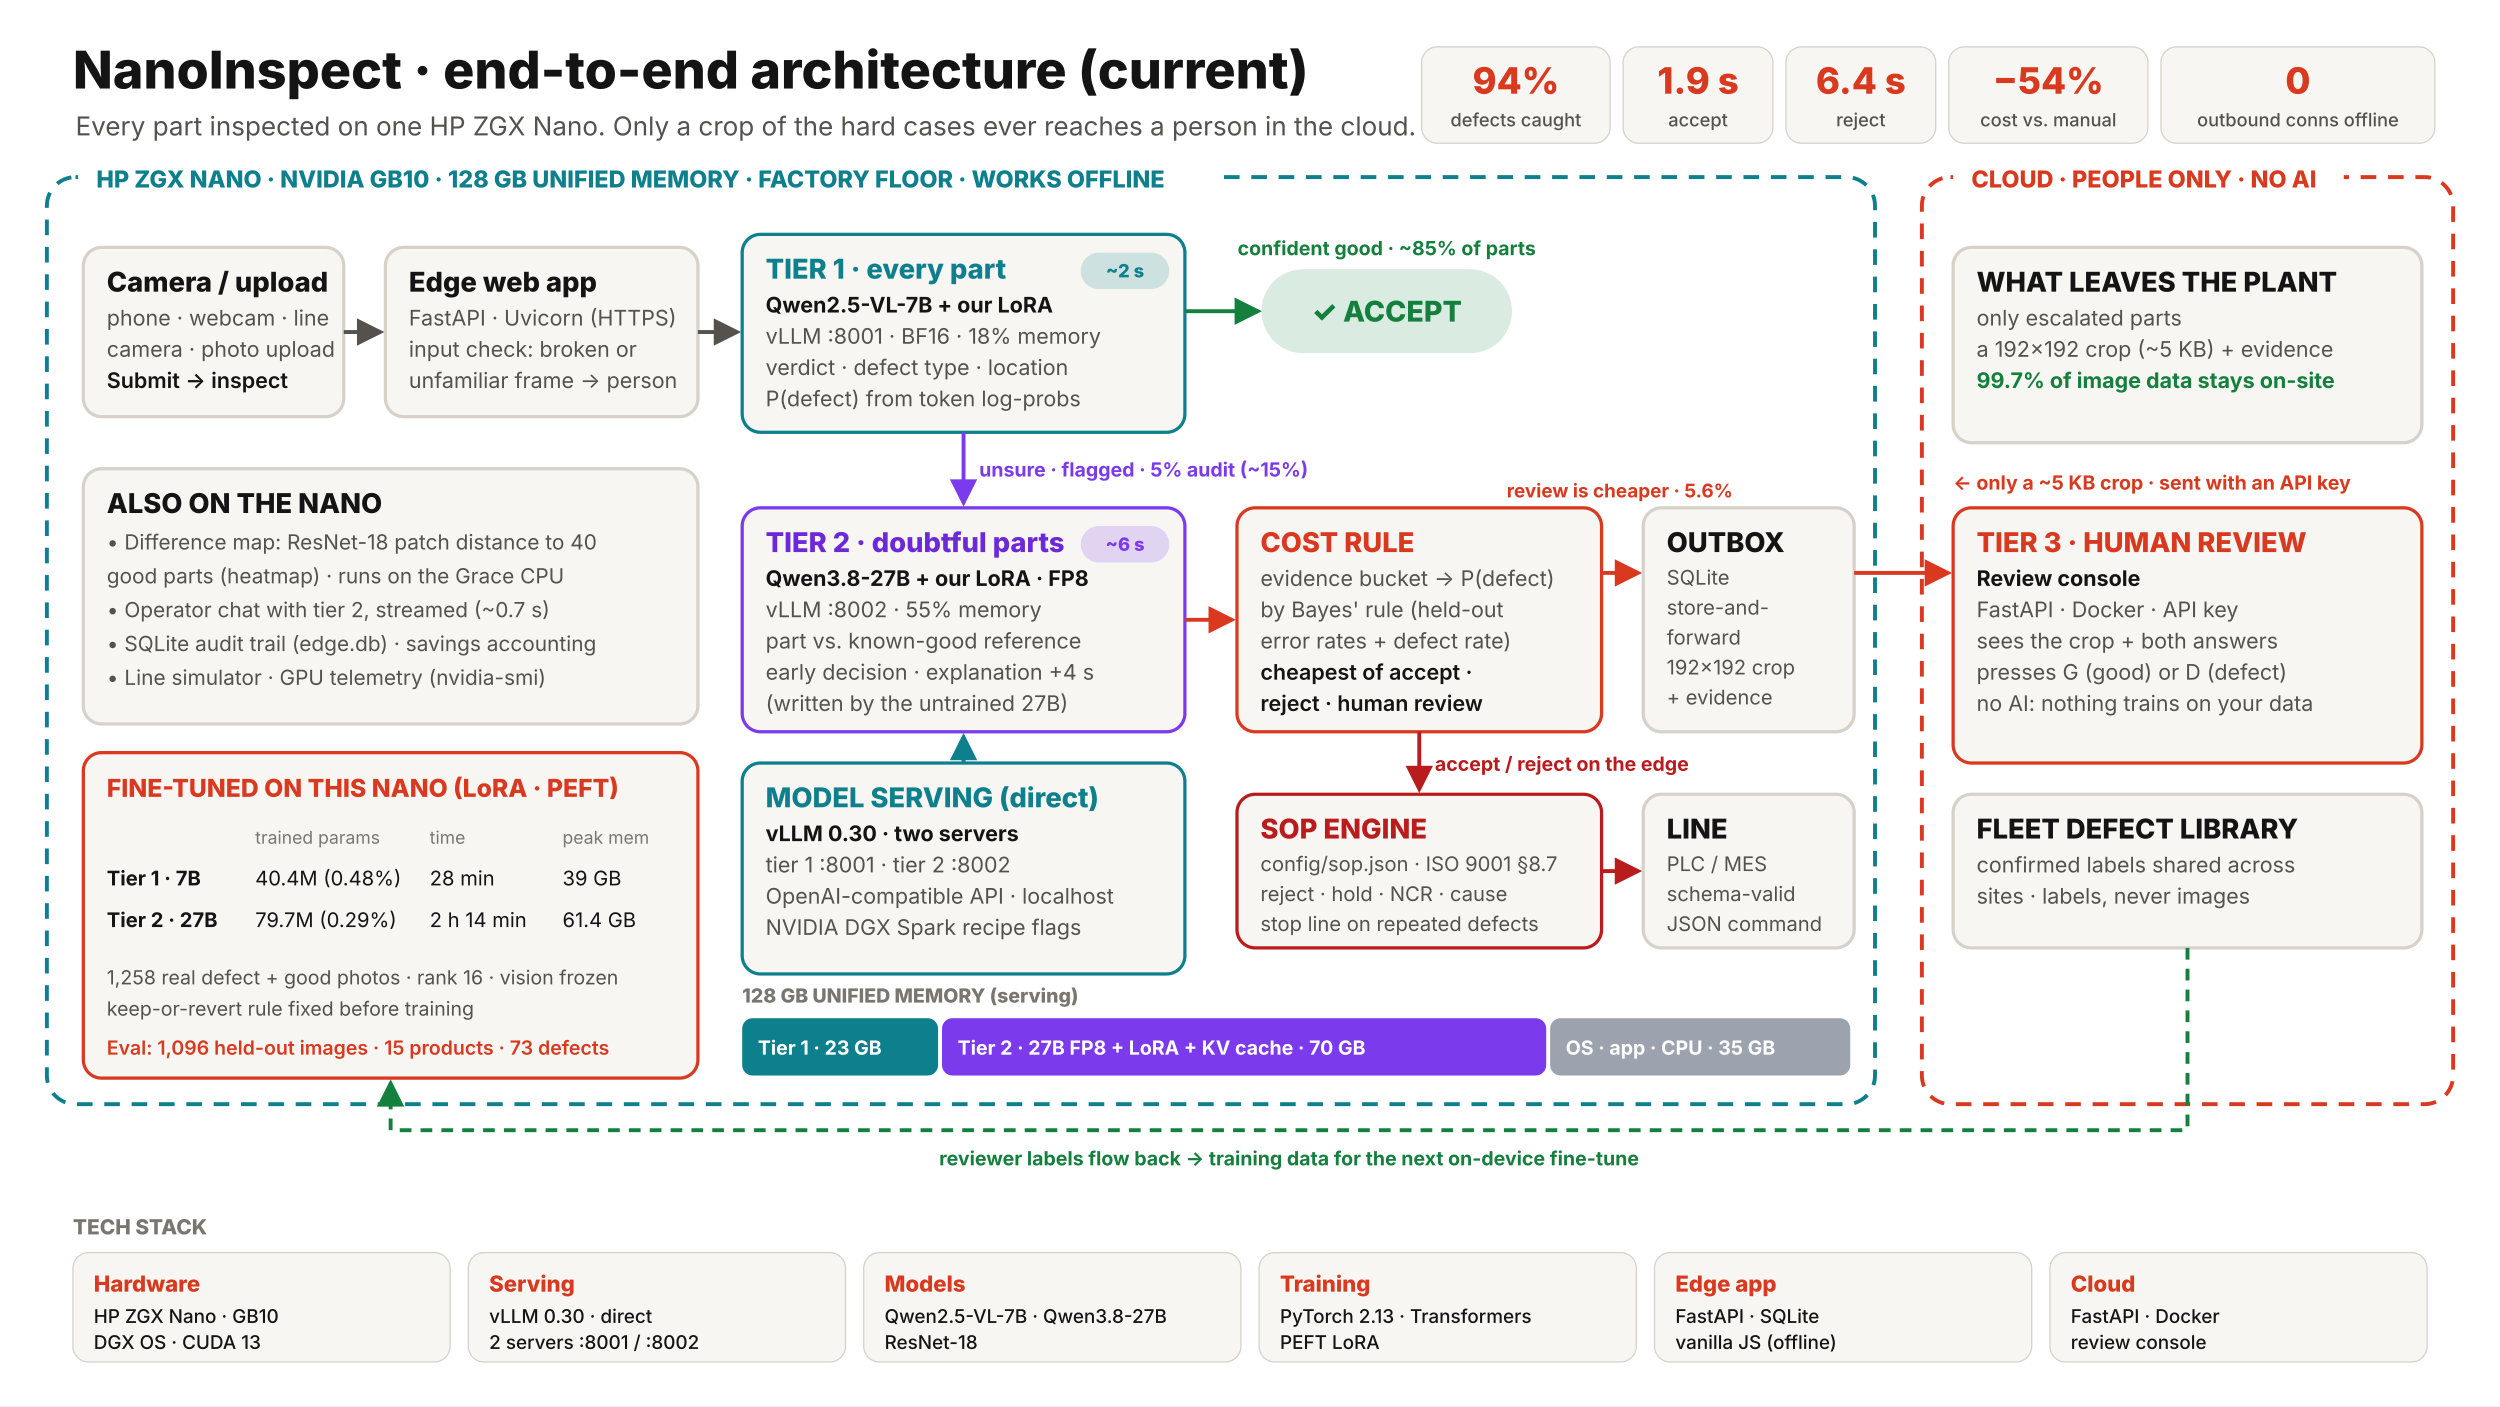
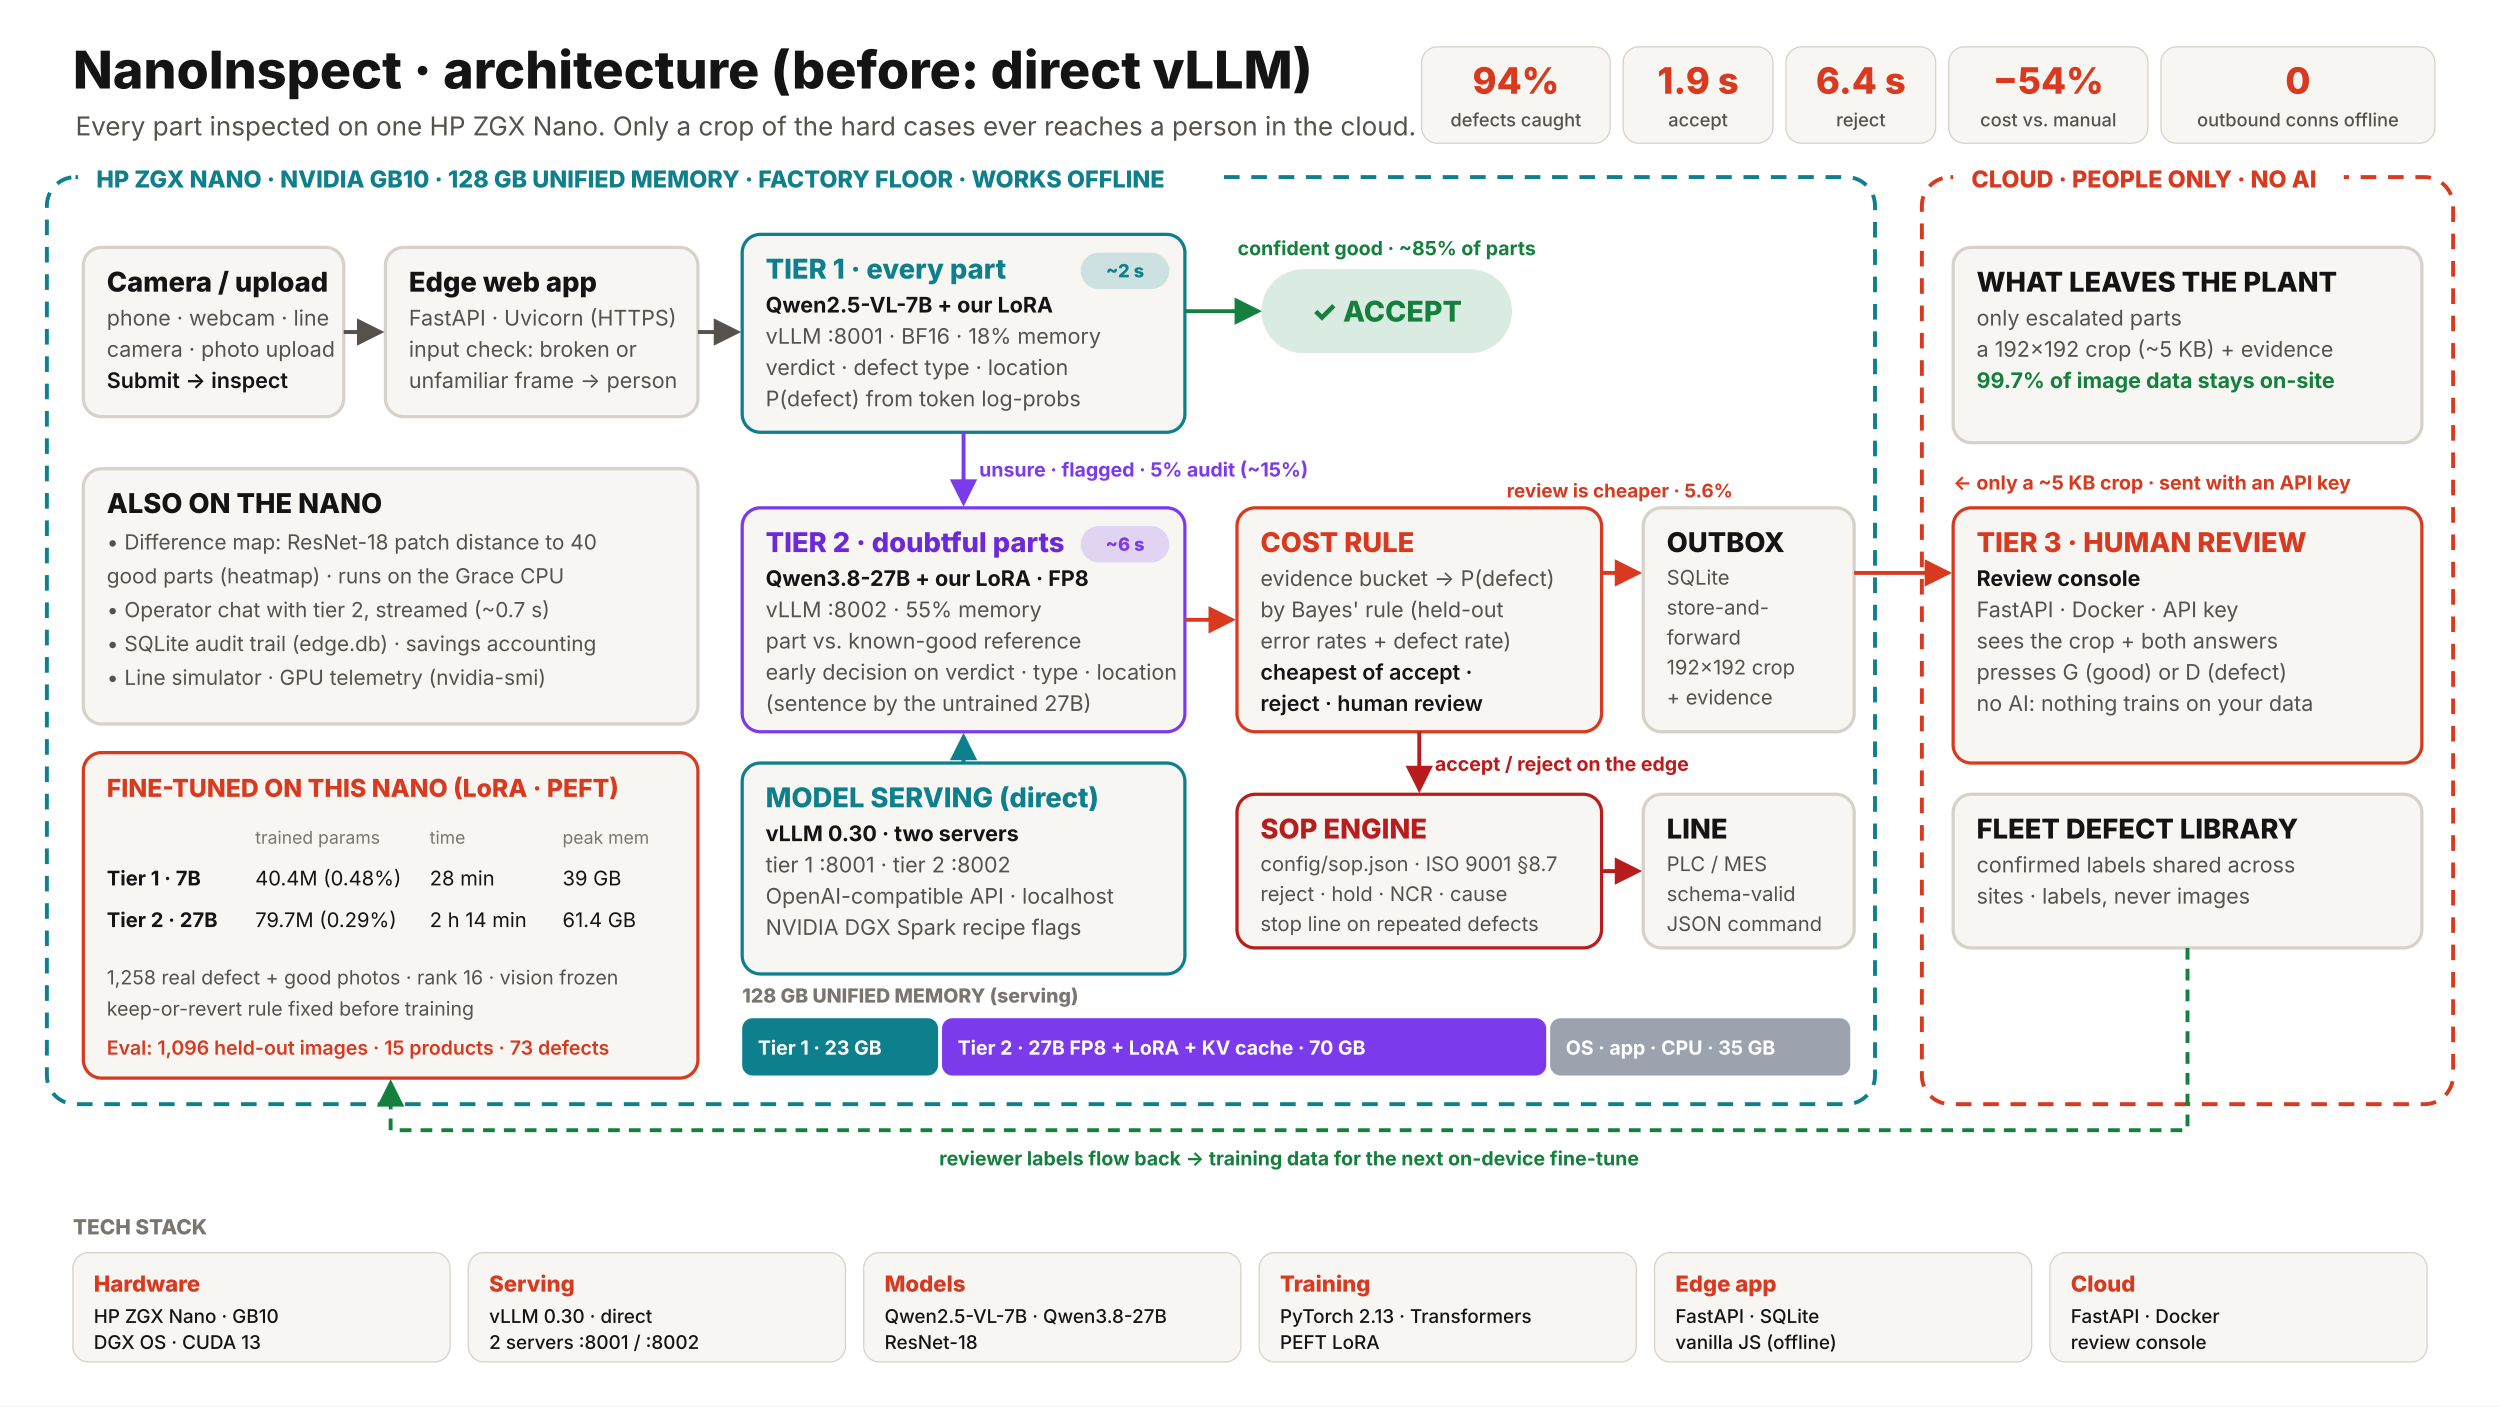
<svg xmlns="http://www.w3.org/2000/svg" viewBox="0 0 1920 1080" width="1920" height="1080">
  <defs>
+     <marker id="m55524d" viewBox="0 0 10 10" refX="8.5" refY="5" markerWidth="7" markerHeight="7" orient="auto-start-reverse">
+       <path d="M0,0 L10,5 L0,10 z" fill="#55524d" />
+     </marker>
+     <marker id="m141414" viewBox="0 0 10 10" refX="8.5" refY="5" markerWidth="7" markerHeight="7" orient="auto-start-reverse">
+       <path d="M0,0 L10,5 L0,10 z" fill="#141414" />
+     </marker>
+     <marker id="mb91c1c" viewBox="0 0 10 10" refX="8.5" refY="5" markerWidth="7" markerHeight="7" orient="auto-start-reverse">
+       <path d="M0,0 L10,5 L0,10 z" fill="#b91c1c" />
+     </marker>
+     <marker id="m7c3aed" viewBox="0 0 10 10" refX="8.5" refY="5" markerWidth="7" markerHeight="7" orient="auto-start-reverse">
+       <path d="M0,0 L10,5 L0,10 z" fill="#7c3aed" />
+     </marker>
    <marker id="m15803d" viewBox="0 0 10 10" refX="8.5" refY="5" markerWidth="7" markerHeight="7" orient="auto-start-reverse">
      <path d="M0,0 L10,5 L0,10 z" fill="#15803d" />
    </marker>
+     <marker id="m0e7f8c" viewBox="0 0 10 10" refX="8.5" refY="5" markerWidth="7" markerHeight="7" orient="auto-start-reverse">
+       <path d="M0,0 L10,5 L0,10 z" fill="#0e7f8c" />
+     </marker>
+     <marker id="md9391f" viewBox="0 0 10 10" refX="8.5" refY="5" markerWidth="7" markerHeight="7" orient="auto-start-reverse">
+       <path d="M0,0 L10,5 L0,10 z" fill="#d9391f" />
+     </marker>
    <marker id="m0096d6" viewBox="0 0 10 10" refX="8.5" refY="5" markerWidth="7" markerHeight="7" orient="auto-start-reverse">
      <path d="M0,0 L10,5 L0,10 z" fill="#0096d6" />
    </marker>
-     <marker id="m7c3aed" viewBox="0 0 10 10" refX="8.5" refY="5" markerWidth="7" markerHeight="7" orient="auto-start-reverse">
-       <path d="M0,0 L10,5 L0,10 z" fill="#7c3aed" />
-     </marker>
-     <marker id="mb91c1c" viewBox="0 0 10 10" refX="8.5" refY="5" markerWidth="7" markerHeight="7" orient="auto-start-reverse">
-       <path d="M0,0 L10,5 L0,10 z" fill="#b91c1c" />
-     </marker>
-     <marker id="md9391f" viewBox="0 0 10 10" refX="8.5" refY="5" markerWidth="7" markerHeight="7" orient="auto-start-reverse">
-       <path d="M0,0 L10,5 L0,10 z" fill="#d9391f" />
-     </marker>
-     <marker id="m55524d" viewBox="0 0 10 10" refX="8.5" refY="5" markerWidth="7" markerHeight="7" orient="auto-start-reverse">
-       <path d="M0,0 L10,5 L0,10 z" fill="#55524d" />
-     </marker>
-     <marker id="m141414" viewBox="0 0 10 10" refX="8.5" refY="5" markerWidth="7" markerHeight="7" orient="auto-start-reverse">
-       <path d="M0,0 L10,5 L0,10 z" fill="#141414" />
-     </marker>
-     <marker id="m0e7f8c" viewBox="0 0 10 10" refX="8.5" refY="5" markerWidth="7" markerHeight="7" orient="auto-start-reverse">
-       <path d="M0,0 L10,5 L0,10 z" fill="#0e7f8c" />
-     </marker>
  </defs>
  <rect width="1920" height="1080" fill="#ffffff" />
-   <text x="56" y="68" font-size="40" font-weight="800" fill="#141414" text-anchor="start" font-family="Inter,Segoe UI,Helvetica,Arial,sans-serif">NanoInspect · end-to-end architecture (current)</text>
+   <text x="56" y="68" font-size="40" font-weight="800" fill="#141414" text-anchor="start" font-family="Inter,Segoe UI,Helvetica,Arial,sans-serif">NanoInspect · architecture (before: direct vLLM)</text>
  <text x="58" y="104" font-size="20" font-weight="400" fill="#55524d" text-anchor="start" font-family="Inter,Segoe UI,Helvetica,Arial,sans-serif">Every part inspected on one HP ZGX Nano. Only a crop of the hard cases ever reaches a person in the cloud.</text>
  <rect x="1659.6" y="36" width="210.4" height="74" rx="12" fill="#f7f6f3" stroke="#d6d2ca" />
  <text x="1764.8" y="72" font-size="28" font-weight="800" fill="#d9391f" text-anchor="middle" font-family="Inter,Segoe UI,Helvetica,Arial,sans-serif">0</text>
  <text x="1764.8" y="97" font-size="14" font-weight="500" fill="#55524d" text-anchor="middle" font-family="Inter,Segoe UI,Helvetica,Arial,sans-serif">outbound conns offline</text>
  <rect x="1496.6" y="36" width="153.0" height="74" rx="12" fill="#f7f6f3" stroke="#d6d2ca" />
  <text x="1573.1" y="72" font-size="28" font-weight="800" fill="#d9391f" text-anchor="middle" font-family="Inter,Segoe UI,Helvetica,Arial,sans-serif">−54%</text>
  <text x="1573.1" y="97" font-size="14" font-weight="500" fill="#55524d" text-anchor="middle" font-family="Inter,Segoe UI,Helvetica,Arial,sans-serif">cost vs. manual</text>
  <rect x="1371.6" y="36" width="115" height="74" rx="12" fill="#f7f6f3" stroke="#d6d2ca" />
  <text x="1429.1" y="72" font-size="28" font-weight="800" fill="#d9391f" text-anchor="middle" font-family="Inter,Segoe UI,Helvetica,Arial,sans-serif">6.4 s</text>
  <text x="1429.1" y="97" font-size="14" font-weight="500" fill="#55524d" text-anchor="middle" font-family="Inter,Segoe UI,Helvetica,Arial,sans-serif">reject</text>
  <rect x="1246.6" y="36" width="115" height="74" rx="12" fill="#f7f6f3" stroke="#d6d2ca" />
  <text x="1304.1" y="72" font-size="28" font-weight="800" fill="#d9391f" text-anchor="middle" font-family="Inter,Segoe UI,Helvetica,Arial,sans-serif">1.9 s</text>
  <text x="1304.1" y="97" font-size="14" font-weight="500" fill="#55524d" text-anchor="middle" font-family="Inter,Segoe UI,Helvetica,Arial,sans-serif">accept</text>
  <rect x="1091.8" y="36" width="144.8" height="74" rx="12" fill="#f7f6f3" stroke="#d6d2ca" />
  <text x="1164.2" y="72" font-size="28" font-weight="800" fill="#d9391f" text-anchor="middle" font-family="Inter,Segoe UI,Helvetica,Arial,sans-serif">94%</text>
  <text x="1164.2" y="97" font-size="14" font-weight="500" fill="#55524d" text-anchor="middle" font-family="Inter,Segoe UI,Helvetica,Arial,sans-serif">defects caught</text>
  <rect x="36" y="136" width="1404" height="712" rx="22" fill="none" stroke="#0e7f8c" stroke-width="3" stroke-dasharray="12 9" />
  <rect x="60" y="122" width="880" height="30" fill="#ffffff" />
  <text x="74" y="144" font-size="18" font-weight="800" fill="#0e7f8c" text-anchor="start" font-family="Inter,Segoe UI,Helvetica,Arial,sans-serif">HP ZGX NANO · NVIDIA GB10 · 128 GB UNIFIED MEMORY · FACTORY FLOOR · WORKS OFFLINE</text>
  <rect x="1476" y="136" width="408" height="712" rx="22" fill="none" stroke="#d9391f" stroke-width="3" stroke-dasharray="12 9" />
  <rect x="1500" y="122" width="300" height="30" fill="#ffffff" />
  <text x="1514" y="144" font-size="18" font-weight="800" fill="#d9391f" text-anchor="start" font-family="Inter,Segoe UI,Helvetica,Arial,sans-serif">CLOUD · PEOPLE ONLY · NO AI</text>
  <rect x="64" y="190" width="200" height="130" rx="14" fill="#f7f6f3" stroke="#d6d2ca" stroke-width="2.5" />
  <text x="82" y="224" font-size="21" font-weight="800" fill="#141414" text-anchor="start" font-family="Inter,Segoe UI,Helvetica,Arial,sans-serif">Camera / upload</text>
  <text x="82" y="250" font-size="16.5" font-weight="400" fill="#55524d" text-anchor="start" font-family="Inter,Segoe UI,Helvetica,Arial,sans-serif">phone · webcam · line</text>
  <text x="82" y="274" font-size="16.5" font-weight="400" fill="#55524d" text-anchor="start" font-family="Inter,Segoe UI,Helvetica,Arial,sans-serif">camera · photo upload</text>
  <text x="82" y="298" font-size="16.5" font-weight="600" fill="#141414" text-anchor="start" font-family="Inter,Segoe UI,Helvetica,Arial,sans-serif">Submit → inspect</text>
  <rect x="296" y="190" width="240" height="130" rx="14" fill="#f7f6f3" stroke="#d6d2ca" stroke-width="2.5" />
  <text x="314" y="224" font-size="21" font-weight="800" fill="#141414" text-anchor="start" font-family="Inter,Segoe UI,Helvetica,Arial,sans-serif">Edge web app</text>
  <text x="314" y="250" font-size="16.5" font-weight="400" fill="#55524d" text-anchor="start" font-family="Inter,Segoe UI,Helvetica,Arial,sans-serif">FastAPI · Uvicorn (HTTPS)</text>
  <text x="314" y="274" font-size="16.5" font-weight="400" fill="#55524d" text-anchor="start" font-family="Inter,Segoe UI,Helvetica,Arial,sans-serif">input check: broken or</text>
  <text x="314" y="298" font-size="16.5" font-weight="400" fill="#55524d" text-anchor="start" font-family="Inter,Segoe UI,Helvetica,Arial,sans-serif">unfamiliar frame → person</text>
  <rect x="570" y="180" width="340" height="152" rx="14" fill="#f7f6f3" stroke="#0e7f8c" stroke-width="2.5" />
  <text x="588" y="214" font-size="21" font-weight="800" fill="#0e7f8c" text-anchor="start" font-family="Inter,Segoe UI,Helvetica,Arial,sans-serif">TIER 1 · every part</text>
  <text x="588" y="240" font-size="16.5" font-weight="700" fill="#141414" text-anchor="start" font-family="Inter,Segoe UI,Helvetica,Arial,sans-serif">Qwen2.5-VL-7B + our LoRA</text>
  <text x="588" y="264" font-size="16.5" font-weight="400" fill="#55524d" text-anchor="start" font-family="Inter,Segoe UI,Helvetica,Arial,sans-serif">vLLM :8001 · BF16 · 18% memory</text>
  <text x="588" y="288" font-size="16.5" font-weight="400" fill="#55524d" text-anchor="start" font-family="Inter,Segoe UI,Helvetica,Arial,sans-serif">verdict · defect type · location</text>
  <text x="588" y="312" font-size="16.5" font-weight="400" fill="#55524d" text-anchor="start" font-family="Inter,Segoe UI,Helvetica,Arial,sans-serif">P(defect) from token log-probs</text>
  <rect x="830" y="194" width="68" height="28" rx="14" fill="#0e7f8c" opacity="0.18" />
  <text x="864.0" y="213" font-size="14" font-weight="800" fill="#0e7f8c" text-anchor="middle" font-family="Inter,Segoe UI,Helvetica,Arial,sans-serif">~2 s</text>
  <rect x="970" y="208" width="190" height="62" rx="31" fill="#15803d" opacity="0.16" stroke="#15803d" stroke-width="2.5" />
  <text x="1065" y="247" font-size="22" font-weight="800" fill="#15803d" text-anchor="middle" font-family="Inter,Segoe UI,Helvetica,Arial,sans-serif">✓ ACCEPT</text>
  <path d="M264,255 L292,255" fill="none" stroke="#55524d" stroke-width="3" marker-end="url(#m55524d)" />
  <path d="M536,255 L566,255" fill="none" stroke="#55524d" stroke-width="3" marker-end="url(#m55524d)" />
  <path d="M910,239 L966,239" fill="none" stroke="#15803d" stroke-width="3" marker-end="url(#m15803d)" />
  <text x="1065" y="196" font-size="15" font-weight="700" fill="#15803d" text-anchor="middle" font-family="Inter,Segoe UI,Helvetica,Arial,sans-serif">confident good · ~85% of parts</text>
  <path d="M740,332 L740,386" fill="none" stroke="#7c3aed" stroke-width="3" marker-end="url(#m7c3aed)" />
  <text x="752" y="366" font-size="15" font-weight="700" fill="#7c3aed" text-anchor="start" font-family="Inter,Segoe UI,Helvetica,Arial,sans-serif">unsure · flagged · 5% audit (~15%)</text>
  <rect x="570" y="390" width="340" height="172" rx="14" fill="#f7f6f3" stroke="#7c3aed" stroke-width="2.5" />
  <text x="588" y="424" font-size="21" font-weight="800" fill="#6d28d9" text-anchor="start" font-family="Inter,Segoe UI,Helvetica,Arial,sans-serif">TIER 2 · doubtful parts</text>
  <text x="588" y="450" font-size="16.5" font-weight="700" fill="#141414" text-anchor="start" font-family="Inter,Segoe UI,Helvetica,Arial,sans-serif">Qwen3.8-27B + our LoRA · FP8</text>
  <text x="588" y="474" font-size="16.5" font-weight="400" fill="#55524d" text-anchor="start" font-family="Inter,Segoe UI,Helvetica,Arial,sans-serif">vLLM :8002 · 55% memory</text>
  <text x="588" y="498" font-size="16.5" font-weight="400" fill="#55524d" text-anchor="start" font-family="Inter,Segoe UI,Helvetica,Arial,sans-serif">part vs. known-good reference</text>
-   <text x="588" y="522" font-size="16.5" font-weight="400" fill="#55524d" text-anchor="start" font-family="Inter,Segoe UI,Helvetica,Arial,sans-serif">early decision · explanation +4 s</text>
-   <text x="588" y="546" font-size="16.5" font-weight="400" fill="#55524d" text-anchor="start" font-family="Inter,Segoe UI,Helvetica,Arial,sans-serif">(written by the untrained 27B)</text>
+   <text x="588" y="522" font-size="16.5" font-weight="400" fill="#55524d" text-anchor="start" font-family="Inter,Segoe UI,Helvetica,Arial,sans-serif">early decision on verdict · type · location</text>
+   <text x="588" y="546" font-size="16.5" font-weight="400" fill="#55524d" text-anchor="start" font-family="Inter,Segoe UI,Helvetica,Arial,sans-serif">(sentence by the untrained 27B)</text>
  <rect x="830" y="404" width="68" height="28" rx="14" fill="#7c3aed" opacity="0.18" />
  <text x="864.0" y="423" font-size="14" font-weight="800" fill="#7c3aed" text-anchor="middle" font-family="Inter,Segoe UI,Helvetica,Arial,sans-serif">~6 s</text>
  <rect x="950" y="390" width="280" height="172" rx="14" fill="#f7f6f3" stroke="#d9391f" stroke-width="2.5" />
  <text x="968" y="424" font-size="21" font-weight="800" fill="#d9391f" text-anchor="start" font-family="Inter,Segoe UI,Helvetica,Arial,sans-serif">COST RULE</text>
  <text x="968" y="450" font-size="16.5" font-weight="400" fill="#55524d" text-anchor="start" font-family="Inter,Segoe UI,Helvetica,Arial,sans-serif">evidence bucket → P(defect)</text>
  <text x="968" y="474" font-size="16.5" font-weight="400" fill="#55524d" text-anchor="start" font-family="Inter,Segoe UI,Helvetica,Arial,sans-serif">by Bayes' rule (held-out</text>
  <text x="968" y="498" font-size="16.5" font-weight="400" fill="#55524d" text-anchor="start" font-family="Inter,Segoe UI,Helvetica,Arial,sans-serif">error rates + defect rate)</text>
  <text x="968" y="522" font-size="16.5" font-weight="600" fill="#141414" text-anchor="start" font-family="Inter,Segoe UI,Helvetica,Arial,sans-serif">cheapest of accept ·</text>
  <text x="968" y="546" font-size="16.5" font-weight="600" fill="#141414" text-anchor="start" font-family="Inter,Segoe UI,Helvetica,Arial,sans-serif">reject · human review</text>
  <path d="M910,476 L946,476" fill="none" stroke="#d9391f" stroke-width="3" marker-end="url(#md9391f)" />
  <rect x="1262" y="390" width="162" height="172" rx="14" fill="#f7f6f3" stroke="#d6d2ca" stroke-width="2.5" />
  <text x="1280" y="424" font-size="21" font-weight="800" fill="#141414" text-anchor="start" font-family="Inter,Segoe UI,Helvetica,Arial,sans-serif">OUTBOX</text>
  <text x="1280" y="449" font-size="15.5" font-weight="400" fill="#55524d" text-anchor="start" font-family="Inter,Segoe UI,Helvetica,Arial,sans-serif">SQLite</text>
  <text x="1280" y="472" font-size="15.5" font-weight="400" fill="#55524d" text-anchor="start" font-family="Inter,Segoe UI,Helvetica,Arial,sans-serif">store-and-</text>
  <text x="1280" y="495" font-size="15.5" font-weight="400" fill="#55524d" text-anchor="start" font-family="Inter,Segoe UI,Helvetica,Arial,sans-serif">forward</text>
  <text x="1280" y="518" font-size="15.5" font-weight="400" fill="#55524d" text-anchor="start" font-family="Inter,Segoe UI,Helvetica,Arial,sans-serif">192×192 crop</text>
  <text x="1280" y="541" font-size="15.5" font-weight="400" fill="#55524d" text-anchor="start" font-family="Inter,Segoe UI,Helvetica,Arial,sans-serif">+ evidence</text>
  <path d="M1230,440 L1258,440" fill="none" stroke="#d9391f" stroke-width="3" marker-end="url(#md9391f)" />
  <text x="1244" y="382" font-size="14.5" font-weight="700" fill="#d9391f" text-anchor="middle" font-family="Inter,Segoe UI,Helvetica,Arial,sans-serif">review is cheaper · 5.6%</text>
  <path d="M1090,562 L1090,606" fill="none" stroke="#b91c1c" stroke-width="3" marker-end="url(#mb91c1c)" />
  <text x="1102" y="592" font-size="15" font-weight="700" fill="#b91c1c" text-anchor="start" font-family="Inter,Segoe UI,Helvetica,Arial,sans-serif">accept / reject on the edge</text>
  <rect x="950" y="610" width="280" height="118" rx="14" fill="#f7f6f3" stroke="#b91c1c" stroke-width="2.5" />
  <text x="968" y="644" font-size="21" font-weight="800" fill="#b91c1c" text-anchor="start" font-family="Inter,Segoe UI,Helvetica,Arial,sans-serif">SOP ENGINE</text>
  <text x="968" y="669" font-size="15.5" font-weight="400" fill="#55524d" text-anchor="start" font-family="Inter,Segoe UI,Helvetica,Arial,sans-serif">config/sop.json · ISO 9001 §8.7</text>
  <text x="968" y="692" font-size="15.5" font-weight="400" fill="#55524d" text-anchor="start" font-family="Inter,Segoe UI,Helvetica,Arial,sans-serif">reject · hold · NCR · cause</text>
  <text x="968" y="715" font-size="15.5" font-weight="400" fill="#55524d" text-anchor="start" font-family="Inter,Segoe UI,Helvetica,Arial,sans-serif">stop line on repeated defects</text>
  <rect x="1262" y="610" width="162" height="118" rx="14" fill="#f7f6f3" stroke="#d6d2ca" stroke-width="2.5" />
  <text x="1280" y="644" font-size="21" font-weight="800" fill="#141414" text-anchor="start" font-family="Inter,Segoe UI,Helvetica,Arial,sans-serif">LINE</text>
  <text x="1280" y="669" font-size="15.5" font-weight="400" fill="#55524d" text-anchor="start" font-family="Inter,Segoe UI,Helvetica,Arial,sans-serif">PLC / MES</text>
  <text x="1280" y="692" font-size="15.5" font-weight="400" fill="#55524d" text-anchor="start" font-family="Inter,Segoe UI,Helvetica,Arial,sans-serif">schema-valid</text>
  <text x="1280" y="715" font-size="15.5" font-weight="400" fill="#55524d" text-anchor="start" font-family="Inter,Segoe UI,Helvetica,Arial,sans-serif">JSON command</text>
  <path d="M1230,669 L1258,669" fill="none" stroke="#b91c1c" stroke-width="3" marker-end="url(#mb91c1c)" />
  <rect x="570" y="586" width="340" height="162" rx="14" fill="#f7f6f3" stroke="#0e7f8c" stroke-width="2.5" />
  <text x="588" y="620" font-size="21" font-weight="800" fill="#0e7f8c" text-anchor="start" font-family="Inter,Segoe UI,Helvetica,Arial,sans-serif">MODEL SERVING (direct)</text>
  <text x="588" y="646" font-size="16.5" font-weight="700" fill="#141414" text-anchor="start" font-family="Inter,Segoe UI,Helvetica,Arial,sans-serif">vLLM 0.30 · two servers</text>
  <text x="588" y="670" font-size="16.5" font-weight="400" fill="#55524d" text-anchor="start" font-family="Inter,Segoe UI,Helvetica,Arial,sans-serif">tier 1 :8001 · tier 2 :8002</text>
  <text x="588" y="694" font-size="16.5" font-weight="400" fill="#55524d" text-anchor="start" font-family="Inter,Segoe UI,Helvetica,Arial,sans-serif">OpenAI-compatible API · localhost</text>
  <text x="588" y="718" font-size="16.5" font-weight="400" fill="#55524d" text-anchor="start" font-family="Inter,Segoe UI,Helvetica,Arial,sans-serif">NVIDIA DGX Spark recipe flags</text>
  <path d="M740,586 L740,566" fill="none" stroke="#0e7f8c" stroke-width="3" marker-end="url(#m0e7f8c)" />
  <rect x="64" y="360" width="472" height="196" rx="14" fill="#f7f6f3" stroke="#d6d2ca" stroke-width="2.5" />
  <text x="82" y="394" font-size="21" font-weight="800" fill="#141414" text-anchor="start" font-family="Inter,Segoe UI,Helvetica,Arial,sans-serif">ALSO ON THE NANO</text>
  <text x="82" y="422" font-size="16" font-weight="400" fill="#55524d" text-anchor="start" font-family="Inter,Segoe UI,Helvetica,Arial,sans-serif">• Difference map: ResNet-18 patch distance to 40</text>
  <text x="82" y="448" font-size="16" font-weight="400" fill="#55524d" text-anchor="start" font-family="Inter,Segoe UI,Helvetica,Arial,sans-serif">   good parts (heatmap) · runs on the Grace CPU</text>
  <text x="82" y="474" font-size="16" font-weight="400" fill="#55524d" text-anchor="start" font-family="Inter,Segoe UI,Helvetica,Arial,sans-serif">• Operator chat with tier 2, streamed (~0.7 s)</text>
  <text x="82" y="500" font-size="16" font-weight="400" fill="#55524d" text-anchor="start" font-family="Inter,Segoe UI,Helvetica,Arial,sans-serif">• SQLite audit trail (edge.db) · savings accounting</text>
  <text x="82" y="526" font-size="16" font-weight="400" fill="#55524d" text-anchor="start" font-family="Inter,Segoe UI,Helvetica,Arial,sans-serif">• Line simulator · GPU telemetry (nvidia-smi)</text>
  <rect x="64" y="578" width="472" height="250" rx="14" fill="#f7f6f3" stroke="#d9391f" stroke-width="2.5" />
  <text x="82" y="612" font-size="19" font-weight="800" fill="#d9391f" text-anchor="start" font-family="Inter,Segoe UI,Helvetica,Arial,sans-serif">FINE-TUNED ON THIS NANO (LoRA · PEFT)</text>
  <text x="82" y="648" font-size="13.5" font-weight="400" fill="#7a766f" text-anchor="start" font-family="Inter,Segoe UI,Helvetica,Arial,sans-serif" />
  <text x="196" y="648" font-size="13.5" font-weight="400" fill="#7a766f" text-anchor="start" font-family="Inter,Segoe UI,Helvetica,Arial,sans-serif">trained params</text>
  <text x="330" y="648" font-size="13.5" font-weight="400" fill="#7a766f" text-anchor="start" font-family="Inter,Segoe UI,Helvetica,Arial,sans-serif">time</text>
  <text x="432" y="648" font-size="13.5" font-weight="400" fill="#7a766f" text-anchor="start" font-family="Inter,Segoe UI,Helvetica,Arial,sans-serif">peak mem</text>
  <text x="82" y="680" font-size="15.5" font-weight="700" fill="#141414" text-anchor="start" font-family="Inter,Segoe UI,Helvetica,Arial,sans-serif">Tier 1 · 7B</text>
  <text x="196" y="680" font-size="15.5" font-weight="400" fill="#141414" text-anchor="start" font-family="Inter,Segoe UI,Helvetica,Arial,sans-serif">40.4M (0.48%)</text>
  <text x="330" y="680" font-size="15.5" font-weight="400" fill="#141414" text-anchor="start" font-family="Inter,Segoe UI,Helvetica,Arial,sans-serif">28 min</text>
  <text x="432" y="680" font-size="15.5" font-weight="400" fill="#141414" text-anchor="start" font-family="Inter,Segoe UI,Helvetica,Arial,sans-serif">39 GB</text>
  <text x="82" y="712" font-size="15.5" font-weight="700" fill="#141414" text-anchor="start" font-family="Inter,Segoe UI,Helvetica,Arial,sans-serif">Tier 2 · 27B</text>
  <text x="196" y="712" font-size="15.5" font-weight="400" fill="#141414" text-anchor="start" font-family="Inter,Segoe UI,Helvetica,Arial,sans-serif">79.7M (0.29%)</text>
  <text x="330" y="712" font-size="15.5" font-weight="400" fill="#141414" text-anchor="start" font-family="Inter,Segoe UI,Helvetica,Arial,sans-serif">2 h 14 min</text>
  <text x="432" y="712" font-size="15.5" font-weight="400" fill="#141414" text-anchor="start" font-family="Inter,Segoe UI,Helvetica,Arial,sans-serif">61.4 GB</text>
  <text x="82" y="756" font-size="15" font-weight="400" fill="#55524d" text-anchor="start" font-family="Inter,Segoe UI,Helvetica,Arial,sans-serif">1,258 real defect + good photos · rank 16 · vision frozen</text>
  <text x="82" y="780" font-size="15" font-weight="400" fill="#55524d" text-anchor="start" font-family="Inter,Segoe UI,Helvetica,Arial,sans-serif">keep-or-revert rule fixed before training</text>
  <text x="82" y="810" font-size="15" font-weight="600" fill="#d9391f" text-anchor="start" font-family="Inter,Segoe UI,Helvetica,Arial,sans-serif">Eval: 1,096 held-out images · 15 products · 73 defects</text>
  <text x="570" y="770" font-size="15" font-weight="800" fill="#7a766f" text-anchor="start" font-family="Inter,Segoe UI,Helvetica,Arial,sans-serif">128 GB UNIFIED MEMORY (serving)</text>
  <rect x="570" y="782" width="150.453" height="44" rx="8" fill="#0e7f8c" />
  <text x="582" y="810" font-size="15" font-weight="700" fill="#ffffff" text-anchor="start" font-family="Inter,Segoe UI,Helvetica,Arial,sans-serif">Tier 1 · 23 GB</text>
  <rect x="723.453" y="782" width="464.031" height="44" rx="8" fill="#7c3aed" />
  <text x="735.453" y="810" font-size="15" font-weight="700" fill="#ffffff" text-anchor="start" font-family="Inter,Segoe UI,Helvetica,Arial,sans-serif">Tier 2 · 27B FP8 + LoRA + KV cache · 70 GB</text>
  <rect x="1190.484" y="782" width="230.516" height="44" rx="8" fill="#9ca3af" />
  <text x="1202.484" y="810" font-size="15" font-weight="700" fill="#ffffff" text-anchor="start" font-family="Inter,Segoe UI,Helvetica,Arial,sans-serif">OS · app · CPU · 35 GB</text>
  <rect x="1500" y="190" width="360" height="150" rx="14" fill="#f7f6f3" stroke="#d6d2ca" stroke-width="2.5" />
  <text x="1518" y="224" font-size="21" font-weight="800" fill="#141414" text-anchor="start" font-family="Inter,Segoe UI,Helvetica,Arial,sans-serif">WHAT LEAVES THE PLANT</text>
  <text x="1518" y="250" font-size="16.5" font-weight="400" fill="#55524d" text-anchor="start" font-family="Inter,Segoe UI,Helvetica,Arial,sans-serif">only escalated parts</text>
  <text x="1518" y="274" font-size="16.5" font-weight="400" fill="#55524d" text-anchor="start" font-family="Inter,Segoe UI,Helvetica,Arial,sans-serif">a 192×192 crop (~5 KB) + evidence</text>
  <text x="1518" y="298" font-size="16.5" font-weight="700" fill="#15803d" text-anchor="start" font-family="Inter,Segoe UI,Helvetica,Arial,sans-serif">99.7% of image data stays on-site</text>
  <rect x="1500" y="390" width="360" height="196" rx="14" fill="#f7f6f3" stroke="#d9391f" stroke-width="2.5" />
  <text x="1518" y="424" font-size="21" font-weight="800" fill="#d9391f" text-anchor="start" font-family="Inter,Segoe UI,Helvetica,Arial,sans-serif">TIER 3 · HUMAN REVIEW</text>
  <text x="1518" y="450" font-size="16.5" font-weight="700" fill="#141414" text-anchor="start" font-family="Inter,Segoe UI,Helvetica,Arial,sans-serif">Review console</text>
  <text x="1518" y="474" font-size="16.5" font-weight="400" fill="#55524d" text-anchor="start" font-family="Inter,Segoe UI,Helvetica,Arial,sans-serif">FastAPI · Docker · API key</text>
  <text x="1518" y="498" font-size="16.5" font-weight="400" fill="#55524d" text-anchor="start" font-family="Inter,Segoe UI,Helvetica,Arial,sans-serif">sees the crop + both answers</text>
  <text x="1518" y="522" font-size="16.5" font-weight="400" fill="#55524d" text-anchor="start" font-family="Inter,Segoe UI,Helvetica,Arial,sans-serif">presses G (good) or D (defect)</text>
  <text x="1518" y="546" font-size="16.5" font-weight="400" fill="#55524d" text-anchor="start" font-family="Inter,Segoe UI,Helvetica,Arial,sans-serif">no AI: nothing trains on your data</text>
  <rect x="1500" y="610" width="360" height="118" rx="14" fill="#f7f6f3" stroke="#d6d2ca" stroke-width="2.5" />
  <text x="1518" y="644" font-size="21" font-weight="800" fill="#141414" text-anchor="start" font-family="Inter,Segoe UI,Helvetica,Arial,sans-serif">FLEET DEFECT LIBRARY</text>
  <text x="1518" y="670" font-size="16.5" font-weight="400" fill="#55524d" text-anchor="start" font-family="Inter,Segoe UI,Helvetica,Arial,sans-serif">confirmed labels shared across</text>
  <text x="1518" y="694" font-size="16.5" font-weight="400" fill="#55524d" text-anchor="start" font-family="Inter,Segoe UI,Helvetica,Arial,sans-serif">sites · labels, never images</text>
  <path d="M1424,440 L1496,440" fill="none" stroke="#d9391f" stroke-width="3" marker-end="url(#md9391f)" />
  <text x="1500" y="376" font-size="15" font-weight="700" fill="#d9391f" text-anchor="start" font-family="Inter,Segoe UI,Helvetica,Arial,sans-serif">← only a ~5 KB crop · sent with an API key</text>
  <path d="M1680,728 L1680,868 L300,868 L300,832" fill="none" stroke="#15803d" stroke-width="3" stroke-dasharray="9 7" marker-end="url(#m15803d)" />
  <text x="990" y="895" font-size="15" font-weight="700" fill="#15803d" text-anchor="middle" font-family="Inter,Segoe UI,Helvetica,Arial,sans-serif">reviewer labels flow back → training data for the next on-device fine-tune</text>
  <text x="56" y="948" font-size="16" font-weight="800" fill="#7a766f" text-anchor="start" font-family="Inter,Segoe UI,Helvetica,Arial,sans-serif">TECH STACK</text>
  <rect x="56.0" y="962" width="289.667" height="84" rx="12" fill="#f7f6f3" stroke="#d6d2ca" />
  <text x="72.0" y="992" font-size="17" font-weight="800" fill="#d9391f" text-anchor="start" font-family="Inter,Segoe UI,Helvetica,Arial,sans-serif">Hardware</text>
  <text x="72.0" y="1016" font-size="14.5" font-weight="500" fill="#141414" text-anchor="start" font-family="Inter,Segoe UI,Helvetica,Arial,sans-serif">HP ZGX Nano · GB10</text>
  <text x="72.0" y="1036" font-size="14.5" font-weight="500" fill="#141414" text-anchor="start" font-family="Inter,Segoe UI,Helvetica,Arial,sans-serif">DGX OS · CUDA 13</text>
  <rect x="359.667" y="962" width="289.667" height="84" rx="12" fill="#f7f6f3" stroke="#d6d2ca" />
  <text x="375.667" y="992" font-size="17" font-weight="800" fill="#d9391f" text-anchor="start" font-family="Inter,Segoe UI,Helvetica,Arial,sans-serif">Serving</text>
  <text x="375.667" y="1016" font-size="14.5" font-weight="500" fill="#141414" text-anchor="start" font-family="Inter,Segoe UI,Helvetica,Arial,sans-serif">vLLM 0.30 · direct</text>
  <text x="375.667" y="1036" font-size="14.5" font-weight="500" fill="#141414" text-anchor="start" font-family="Inter,Segoe UI,Helvetica,Arial,sans-serif">2 servers :8001 / :8002</text>
  <rect x="663.333" y="962" width="289.667" height="84" rx="12" fill="#f7f6f3" stroke="#d6d2ca" />
  <text x="679.333" y="992" font-size="17" font-weight="800" fill="#d9391f" text-anchor="start" font-family="Inter,Segoe UI,Helvetica,Arial,sans-serif">Models</text>
  <text x="679.333" y="1016" font-size="14.5" font-weight="500" fill="#141414" text-anchor="start" font-family="Inter,Segoe UI,Helvetica,Arial,sans-serif">Qwen2.5-VL-7B · Qwen3.8-27B</text>
  <text x="679.333" y="1036" font-size="14.5" font-weight="500" fill="#141414" text-anchor="start" font-family="Inter,Segoe UI,Helvetica,Arial,sans-serif">ResNet-18</text>
  <rect x="967.0" y="962" width="289.667" height="84" rx="12" fill="#f7f6f3" stroke="#d6d2ca" />
  <text x="983.0" y="992" font-size="17" font-weight="800" fill="#d9391f" text-anchor="start" font-family="Inter,Segoe UI,Helvetica,Arial,sans-serif">Training</text>
  <text x="983.0" y="1016" font-size="14.5" font-weight="500" fill="#141414" text-anchor="start" font-family="Inter,Segoe UI,Helvetica,Arial,sans-serif">PyTorch 2.13 · Transformers</text>
  <text x="983.0" y="1036" font-size="14.5" font-weight="500" fill="#141414" text-anchor="start" font-family="Inter,Segoe UI,Helvetica,Arial,sans-serif">PEFT LoRA</text>
  <rect x="1270.667" y="962" width="289.667" height="84" rx="12" fill="#f7f6f3" stroke="#d6d2ca" />
  <text x="1286.667" y="992" font-size="17" font-weight="800" fill="#d9391f" text-anchor="start" font-family="Inter,Segoe UI,Helvetica,Arial,sans-serif">Edge app</text>
  <text x="1286.667" y="1016" font-size="14.5" font-weight="500" fill="#141414" text-anchor="start" font-family="Inter,Segoe UI,Helvetica,Arial,sans-serif">FastAPI · SQLite</text>
  <text x="1286.667" y="1036" font-size="14.5" font-weight="500" fill="#141414" text-anchor="start" font-family="Inter,Segoe UI,Helvetica,Arial,sans-serif">vanilla JS (offline)</text>
  <rect x="1574.333" y="962" width="289.667" height="84" rx="12" fill="#f7f6f3" stroke="#d6d2ca" />
  <text x="1590.333" y="992" font-size="17" font-weight="800" fill="#d9391f" text-anchor="start" font-family="Inter,Segoe UI,Helvetica,Arial,sans-serif">Cloud</text>
  <text x="1590.333" y="1016" font-size="14.5" font-weight="500" fill="#141414" text-anchor="start" font-family="Inter,Segoe UI,Helvetica,Arial,sans-serif">FastAPI · Docker</text>
  <text x="1590.333" y="1036" font-size="14.5" font-weight="500" fill="#141414" text-anchor="start" font-family="Inter,Segoe UI,Helvetica,Arial,sans-serif">review console</text>
</svg>
